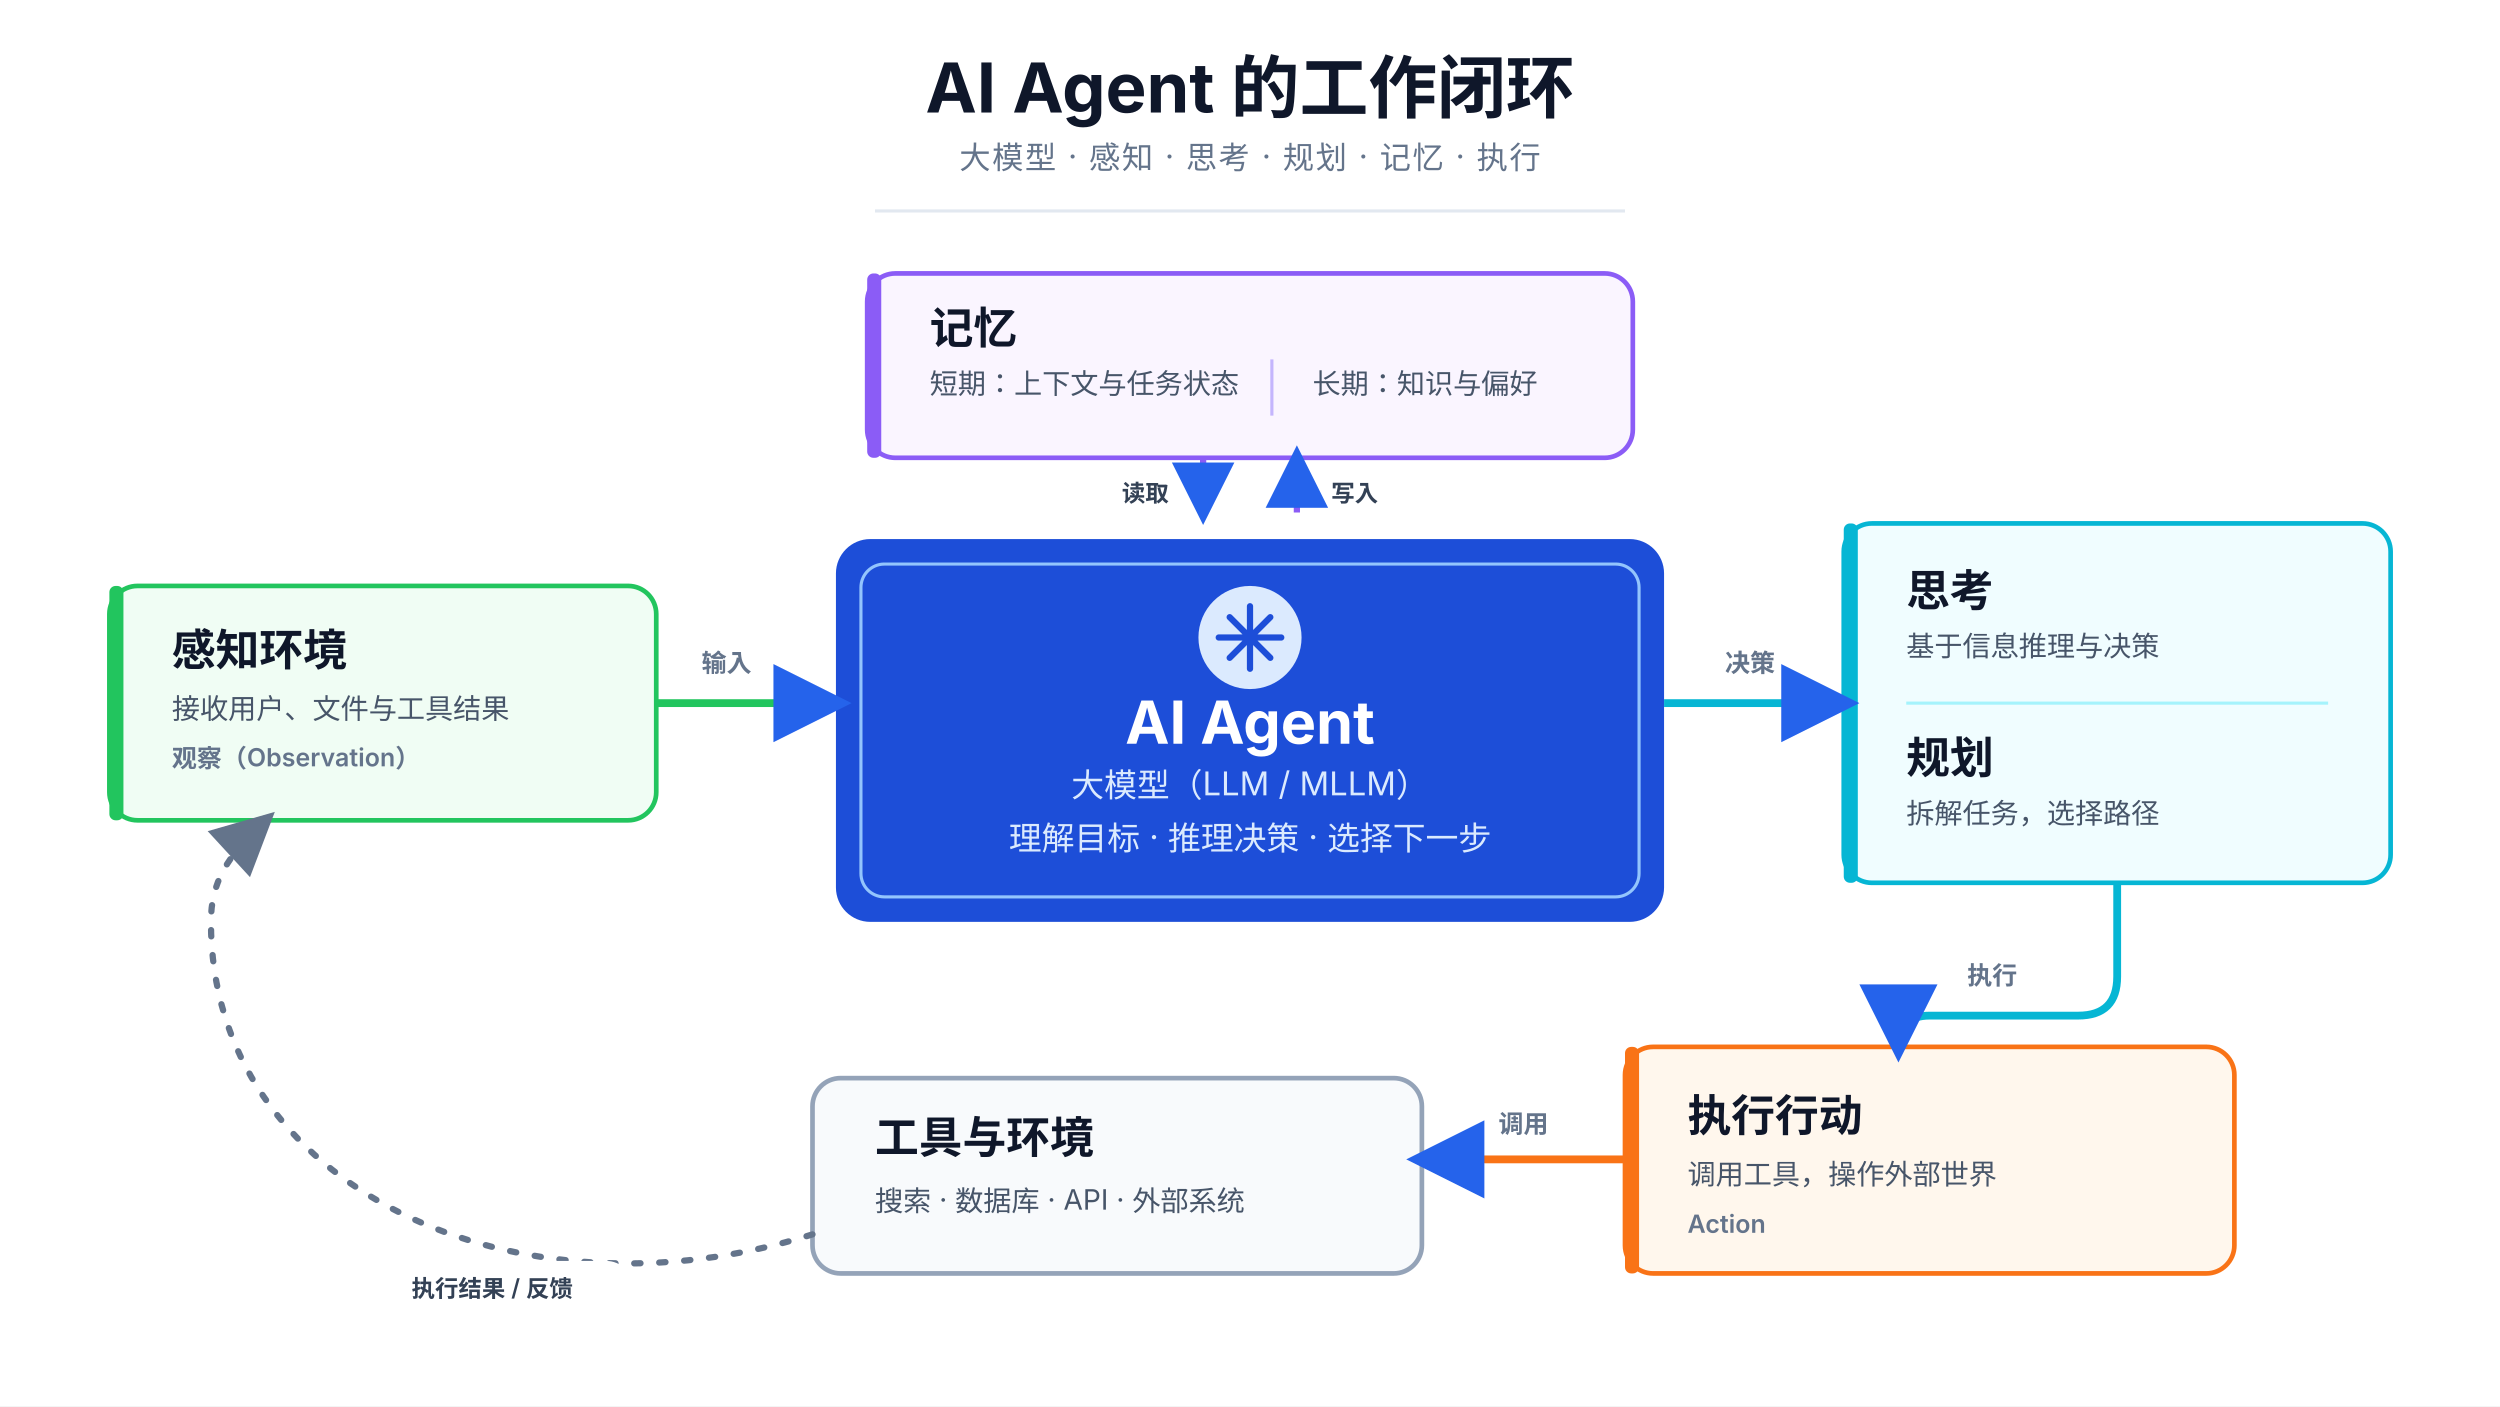
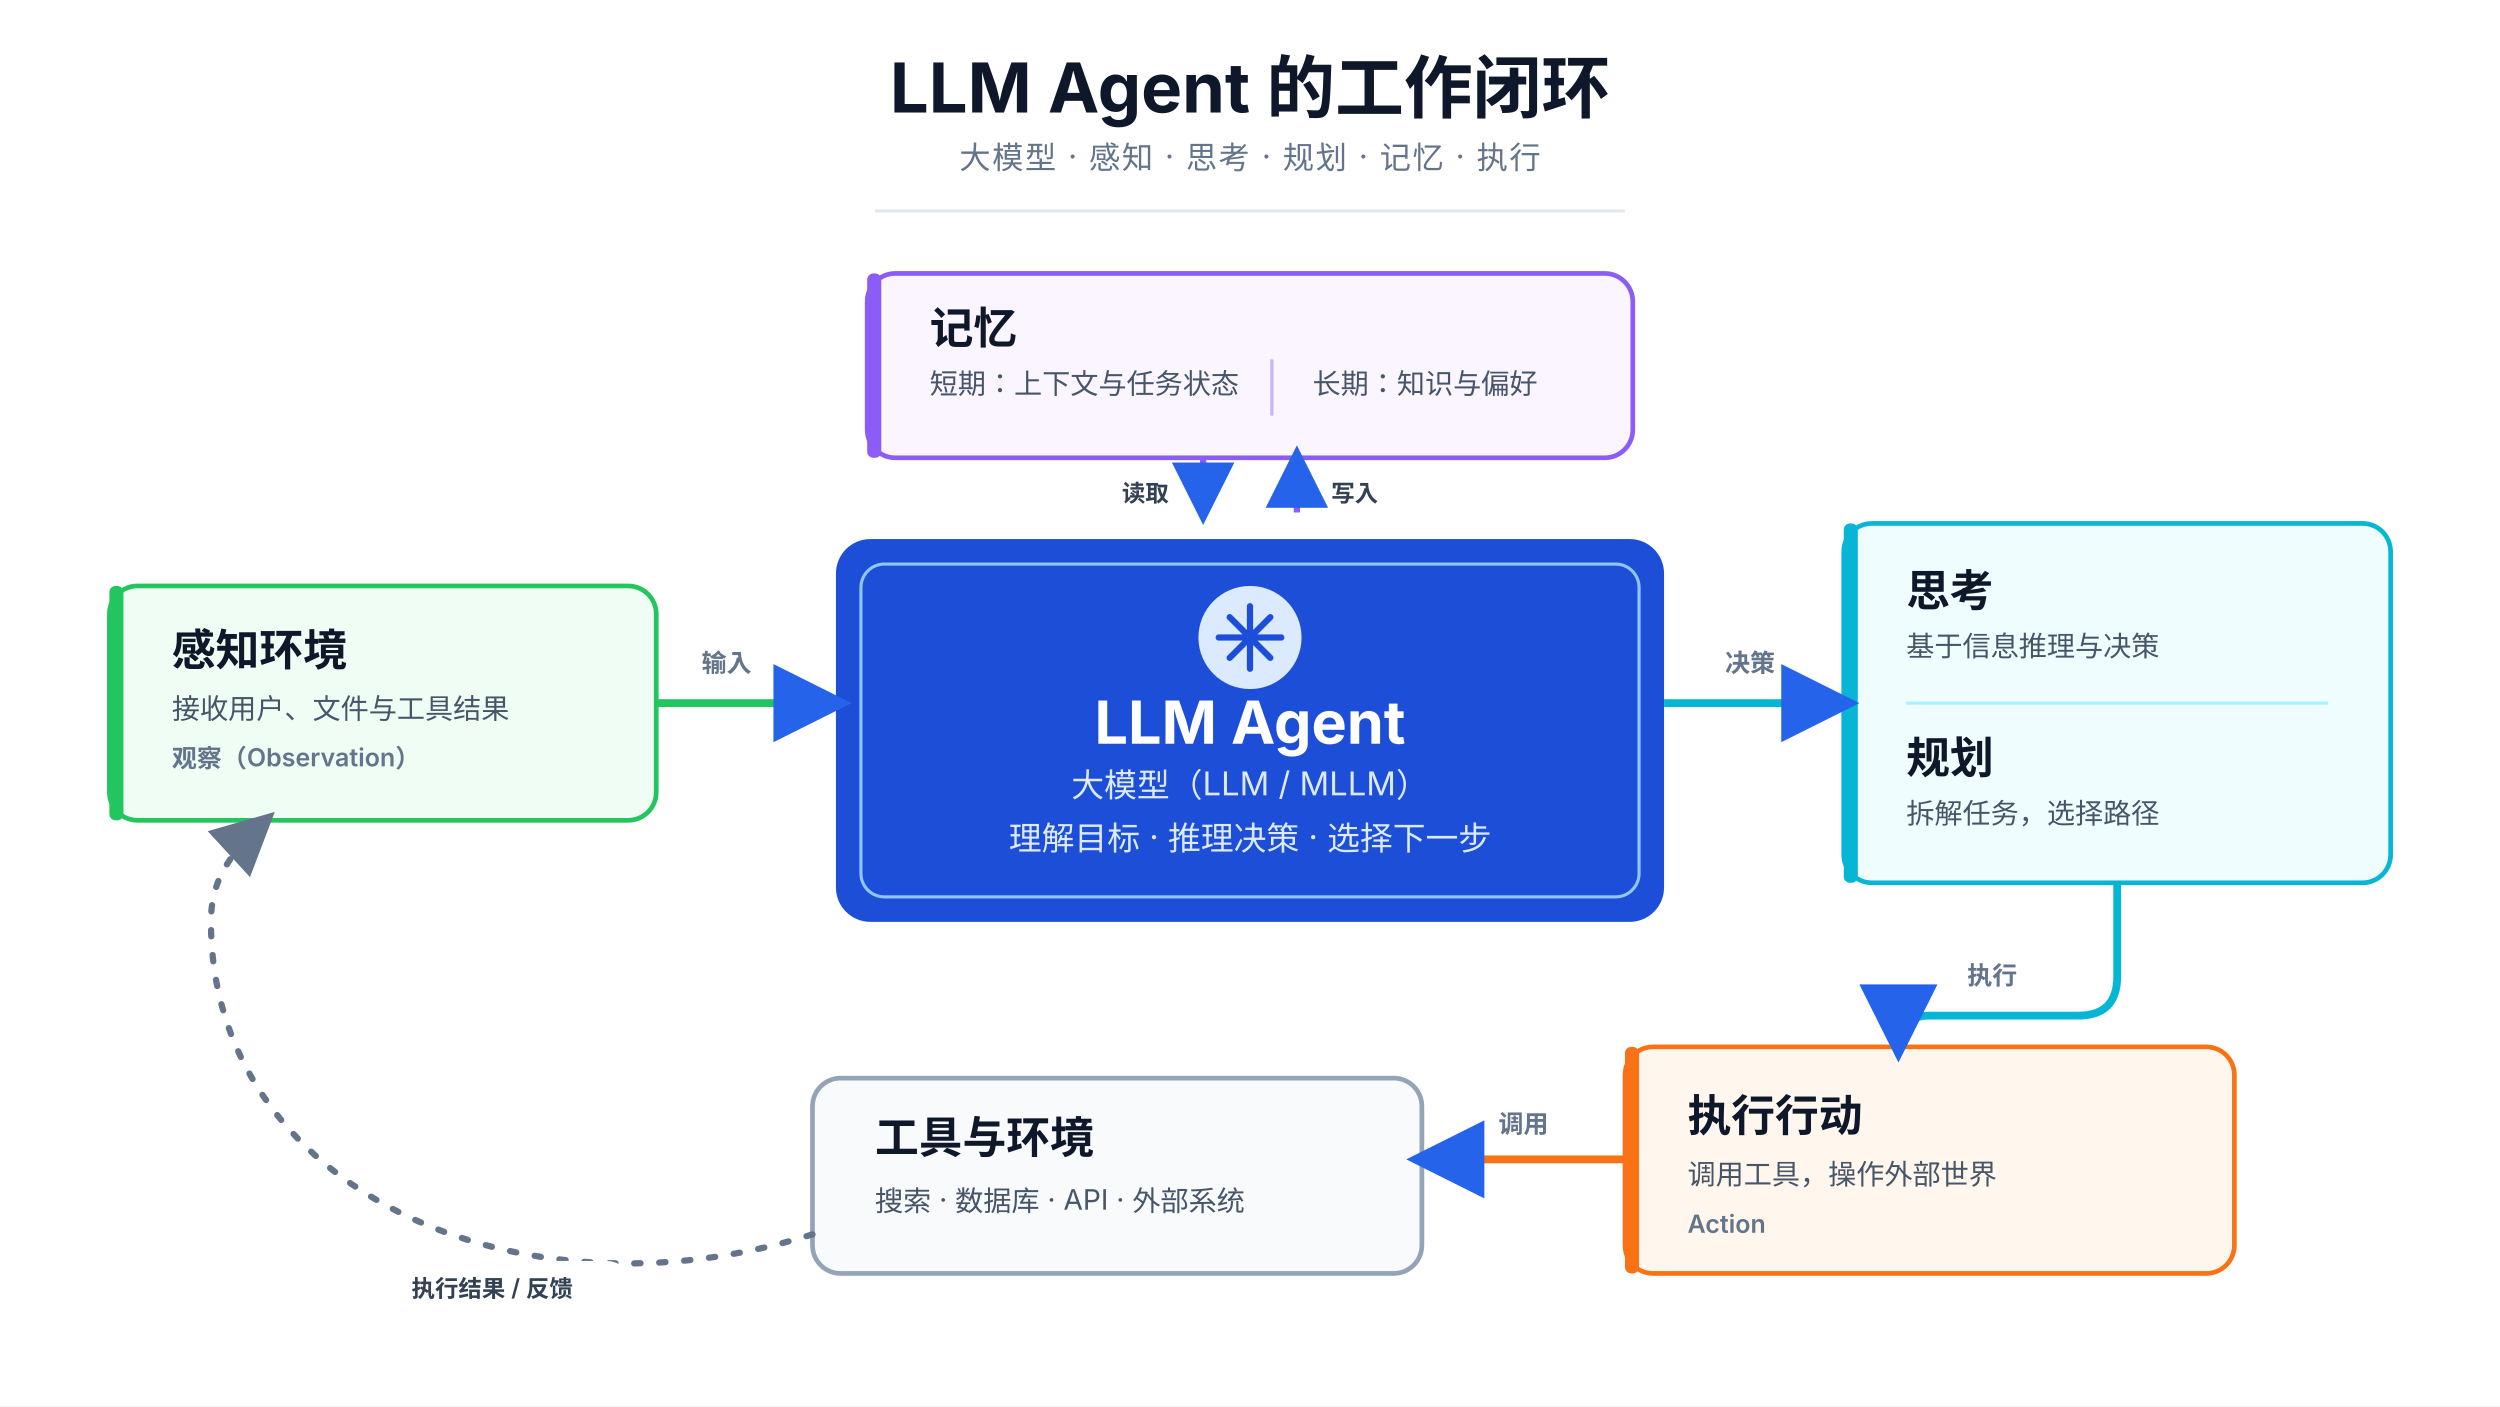
<svg xmlns="http://www.w3.org/2000/svg" width="1600" height="900" viewBox="0 0 1600 900" role="img" aria-labelledby="title desc">
  <defs>
    <marker id="arrow-blue" markerWidth="10" markerHeight="10" refX="8" refY="5" orient="auto">
      <path d="M0,0 L10,5 L0,10 Z" fill="#2563EB" />
    </marker>
    <marker id="arrow-slate" markerWidth="10" markerHeight="10" refX="8" refY="5" orient="auto">
      <path d="M0,0 L10,5 L0,10 Z" fill="#64748B" />
    </marker>
    <style>
      .title { font: 700 44px -apple-system, BlinkMacSystemFont, "PingFang SC", "Microsoft YaHei", sans-serif; fill: #0F172A; }
      .subtitle { font: 400 20px -apple-system, BlinkMacSystemFont, "PingFang SC", "Microsoft YaHei", sans-serif; fill: #64748B; letter-spacing: 1px; }
      .node-title { font: 700 28px -apple-system, BlinkMacSystemFont, "PingFang SC", "Microsoft YaHei", sans-serif; fill: #0F172A; }
      .node-copy { font: 400 18px -apple-system, BlinkMacSystemFont, "PingFang SC", "Microsoft YaHei", sans-serif; fill: #475569; }
      .core-title { font: 700 38px -apple-system, BlinkMacSystemFont, "PingFang SC", "Microsoft YaHei", sans-serif; fill: #FFFFFF; }
      .core-copy { font: 400 21px -apple-system, BlinkMacSystemFont, "PingFang SC", "Microsoft YaHei", sans-serif; fill: #DBEAFE; }
      .micro { font: 600 16px -apple-system, BlinkMacSystemFont, "PingFang SC", "Microsoft YaHei", sans-serif; fill: #64748B; }
      .tag { font: 600 15px -apple-system, BlinkMacSystemFont, "PingFang SC", "Microsoft YaHei", sans-serif; fill: #334155; }
    </style>
  </defs>
  <rect width="1600" height="900" fill="#FFFFFF" />
-   <text x="800" y="72" text-anchor="middle" class="title">AI Agent 的工作闭环</text>
+   <text x="800" y="72" text-anchor="middle" class="title">LLM Agent 的工作闭环</text>
  <text x="800" y="108" text-anchor="middle" class="subtitle">大模型 · 感知 · 思考 · 规划 · 记忆 · 执行</text>
  <line x1="560" y1="135" x2="1040" y2="135" stroke="#E2E8F0" stroke-width="2" />
  <rect x="555" y="175" width="490" height="118" rx="18" fill="#FAF5FF" stroke="#8B5CF6" stroke-width="3" />
  <rect x="555" y="175" width="9" height="118" rx="4" fill="#8B5CF6" />
  <text x="595" y="220" class="node-title">记忆</text>
  <text x="595" y="252" class="node-copy">短期：上下文与任务状态</text>
  <text x="840" y="252" class="node-copy">长期：知识与偏好</text>
  <line x1="814" y1="230" x2="814" y2="266" stroke="#C4B5FD" stroke-width="2" />
  <rect x="70" y="375" width="350" height="150" rx="18" fill="#F0FDF4" stroke="#22C55E" stroke-width="3" />
  <rect x="70" y="375" width="9" height="150" rx="4" fill="#22C55E" />
  <text x="110" y="426" class="node-title">感知环境</text>
  <text x="110" y="460" class="node-copy">接收用户、文件与工具结果</text>
  <text x="110" y="491" class="micro">观察（Observation）</text>
  <rect x="535" y="345" width="530" height="245" rx="22" fill="#1D4ED8" />
  <rect x="551" y="361" width="498" height="213" rx="15" fill="none" stroke="#93C5FD" stroke-width="2" />
  <circle cx="800" cy="408" r="33" fill="#DBEAFE" />
  <path d="M780 408h40M800 388v40M787 395l26 26M813 395l-26 26" stroke="#1D4ED8" stroke-width="4" stroke-linecap="round" />
-   <text x="800" y="476" text-anchor="middle" class="core-title">AI Agent</text>
+   <text x="800" y="476" text-anchor="middle" class="core-title">LLM Agent</text>
  <text x="800" y="510" text-anchor="middle" class="core-copy">大模型（LLM / MLLM）</text>
  <text x="800" y="544" text-anchor="middle" class="core-copy">理解目标 · 推理决策 · 选择下一步</text>
  <rect x="1180" y="335" width="350" height="230" rx="18" fill="#F0FDFF" stroke="#06B6D4" stroke-width="3" />
  <rect x="1180" y="335" width="9" height="230" rx="4" fill="#06B6D4" />
  <text x="1220" y="388" class="node-title">思考</text>
  <text x="1220" y="420" class="node-copy">基于信息推理与决策</text>
  <line x1="1220" y1="450" x2="1490" y2="450" stroke="#A5F3FC" stroke-width="2" />
  <text x="1220" y="495" class="node-title">规划</text>
  <text x="1220" y="527" class="node-copy">拆解任务，选择路径</text>
  <rect x="520" y="690" width="390" height="125" rx="18" fill="#F8FAFC" stroke="#94A3B8" stroke-width="3" />
  <text x="560" y="738" class="node-title">工具与环境</text>
  <text x="560" y="775" class="node-copy">搜索 · 数据库 · API · 外部系统</text>
  <rect x="1040" y="670" width="390" height="145" rx="18" fill="#FFF7ED" stroke="#F97316" stroke-width="3" />
  <rect x="1040" y="670" width="9" height="145" rx="4" fill="#F97316" />
  <text x="1080" y="724" class="node-title">执行行动</text>
  <text x="1080" y="758" class="node-copy">调用工具，操作外部世界</text>
  <text x="1080" y="789" class="micro">Action</text>
  <path d="M420 450 H535" fill="none" stroke="#22C55E" stroke-width="5" marker-end="url(#arrow-blue)" />
  <path d="M1065 450 H1180" fill="none" stroke="#06B6D4" stroke-width="5" marker-end="url(#arrow-blue)" />
  <path d="M1355 565 V625 Q1355 650 1330 650 H1235 Q1215 650 1215 670" fill="none" stroke="#06B6D4" stroke-width="5" marker-end="url(#arrow-blue)" />
  <path d="M1040 742 H910" fill="none" stroke="#F97316" stroke-width="5" marker-end="url(#arrow-blue)" />
  <path d="M770 293 V328" fill="none" stroke="#8B5CF6" stroke-width="4" marker-end="url(#arrow-blue)" />
  <path d="M830 328 V293" fill="none" stroke="#8B5CF6" stroke-width="4" marker-end="url(#arrow-blue)" />
  <text x="748" y="321" text-anchor="end" class="tag">读取</text>
  <text x="852" y="321" class="tag">写入</text>
  <path d="M520 790 C330 850, 135 760, 135 590 C135 565, 145 548, 170 525" fill="none" stroke="#64748B" stroke-width="4" stroke-dasharray="4 12" stroke-linecap="round" marker-end="url(#arrow-slate)" />
  <rect x="225" y="807" width="180" height="34" rx="17" fill="#FFFFFF" />
  <text x="315" y="830" text-anchor="middle" class="tag">执行结果 / 反馈</text>
  <text x="465" y="430" text-anchor="middle" class="micro">输入</text>
  <text x="1120" y="430" text-anchor="middle" class="micro">决策</text>
  <text x="1275" y="630" text-anchor="middle" class="micro">执行</text>
  <text x="975" y="725" text-anchor="middle" class="micro">调用</text>
</svg>
